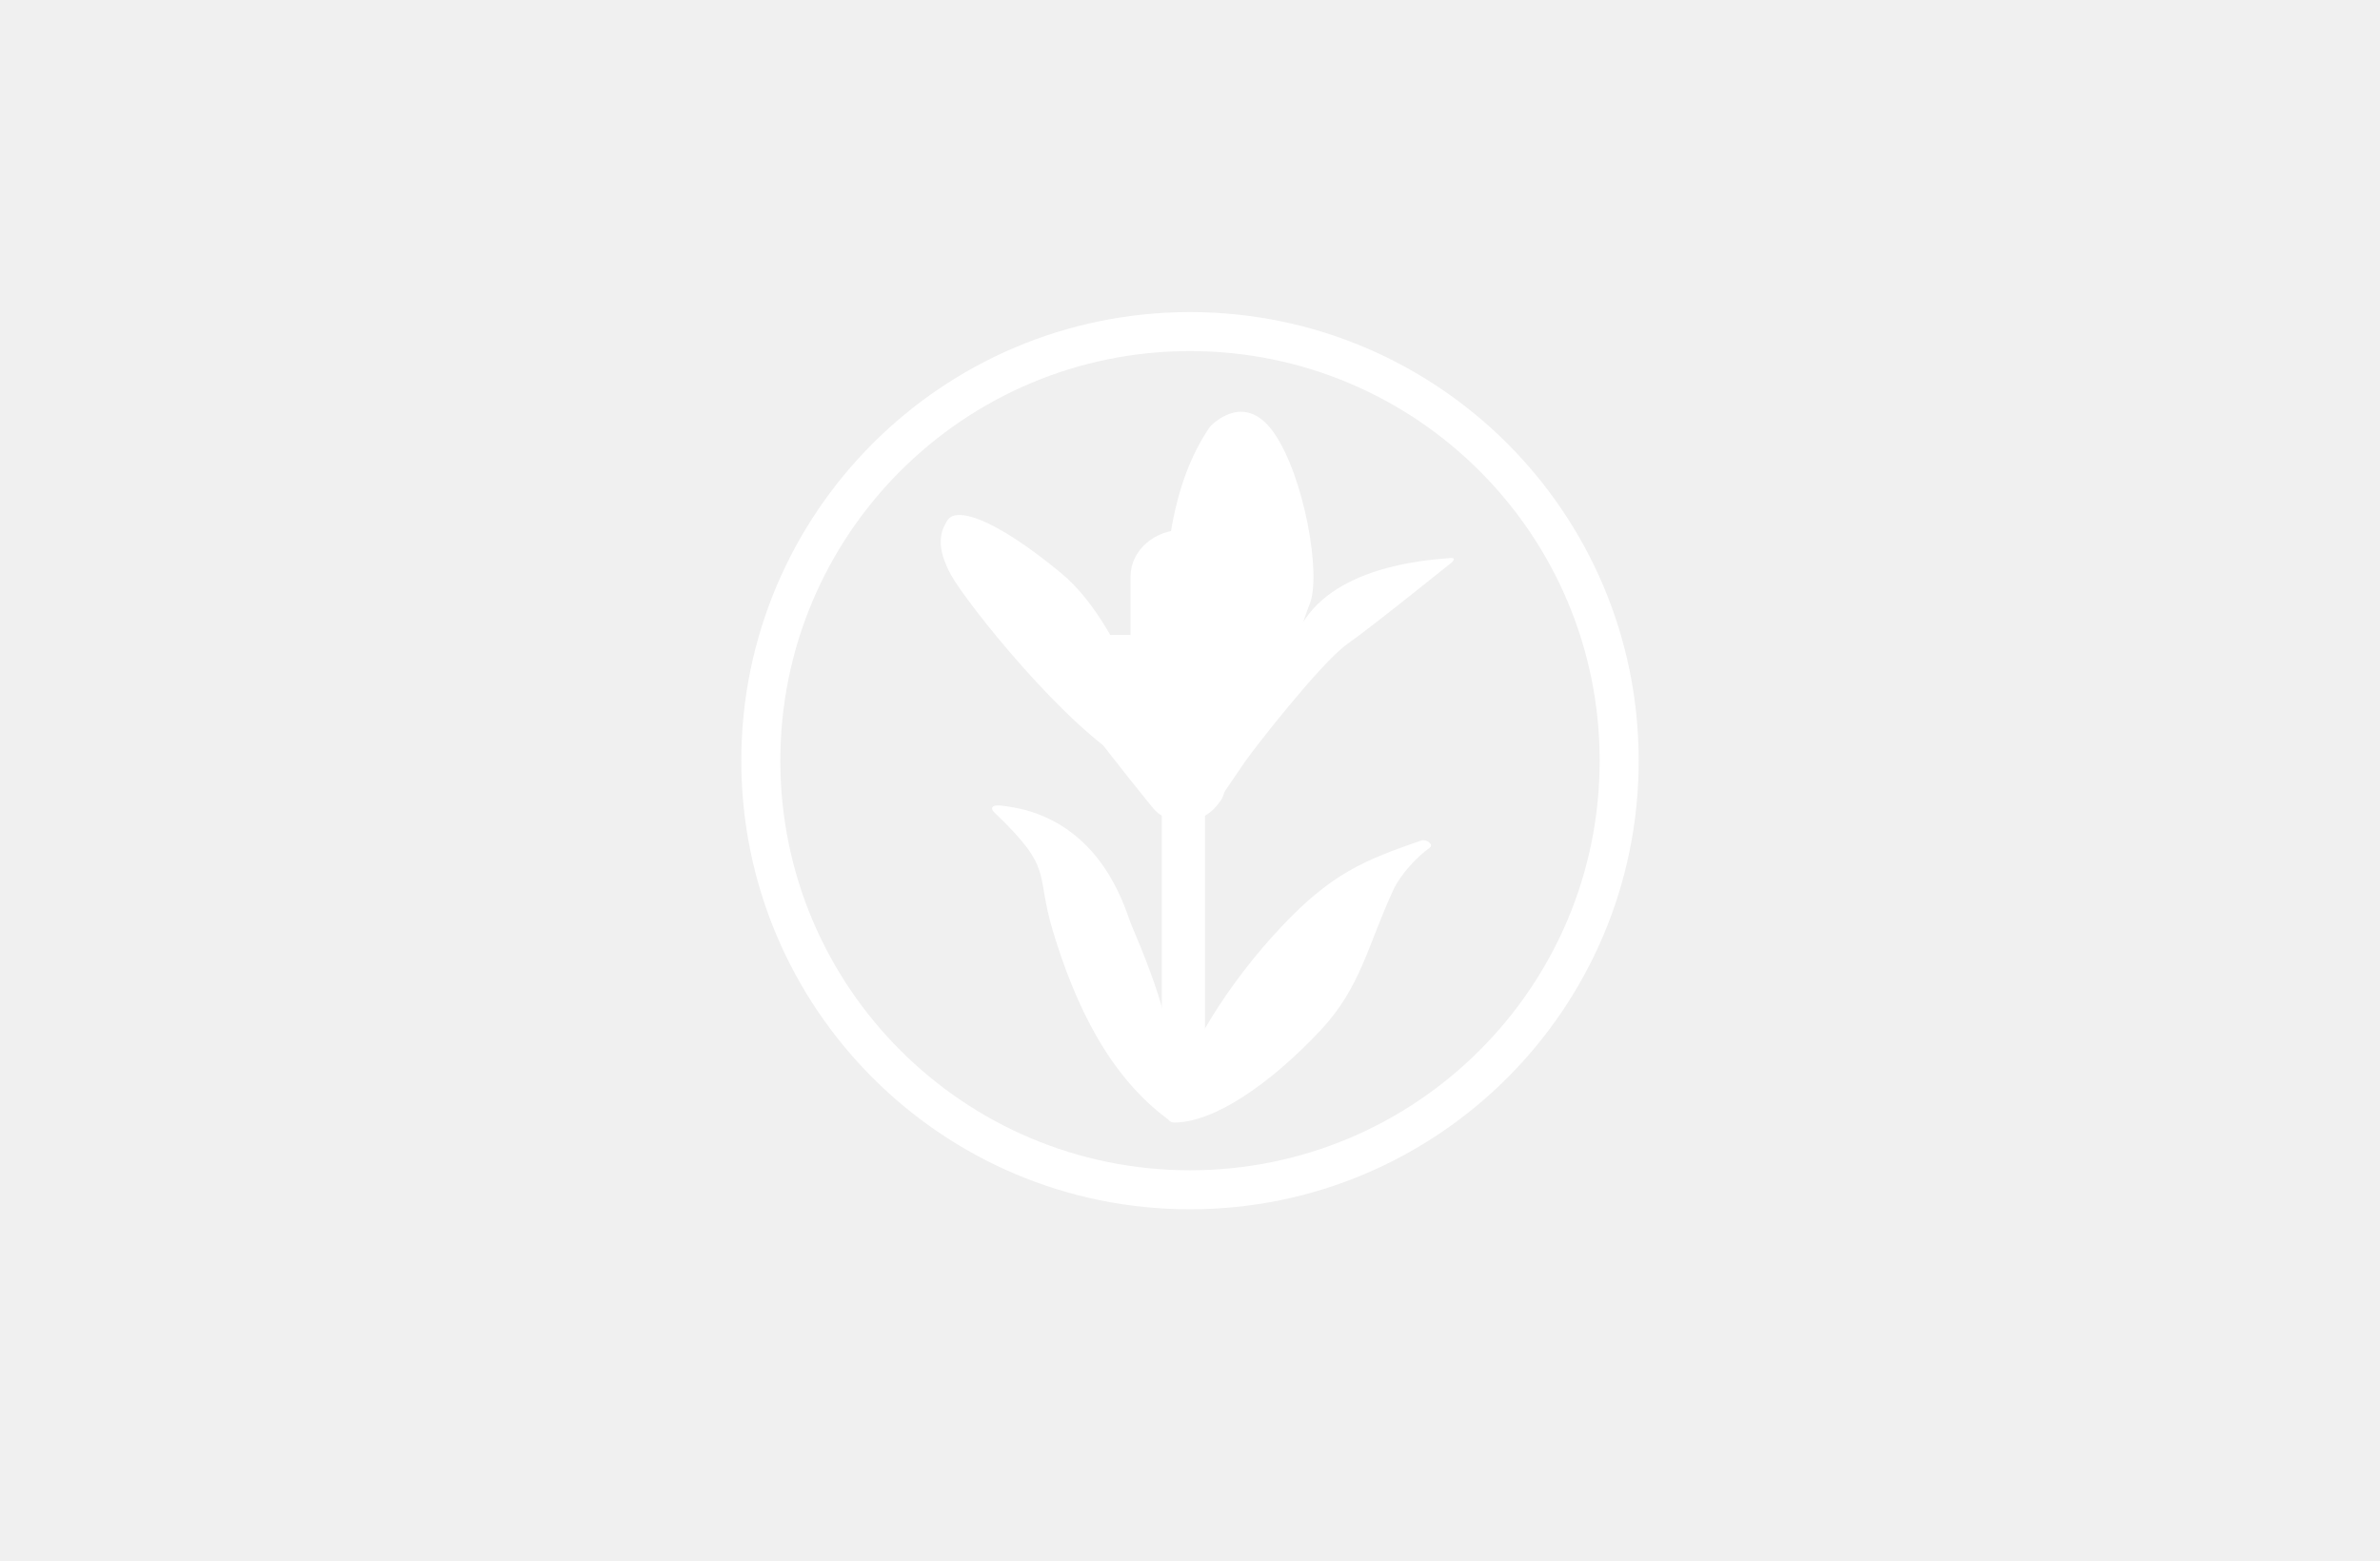
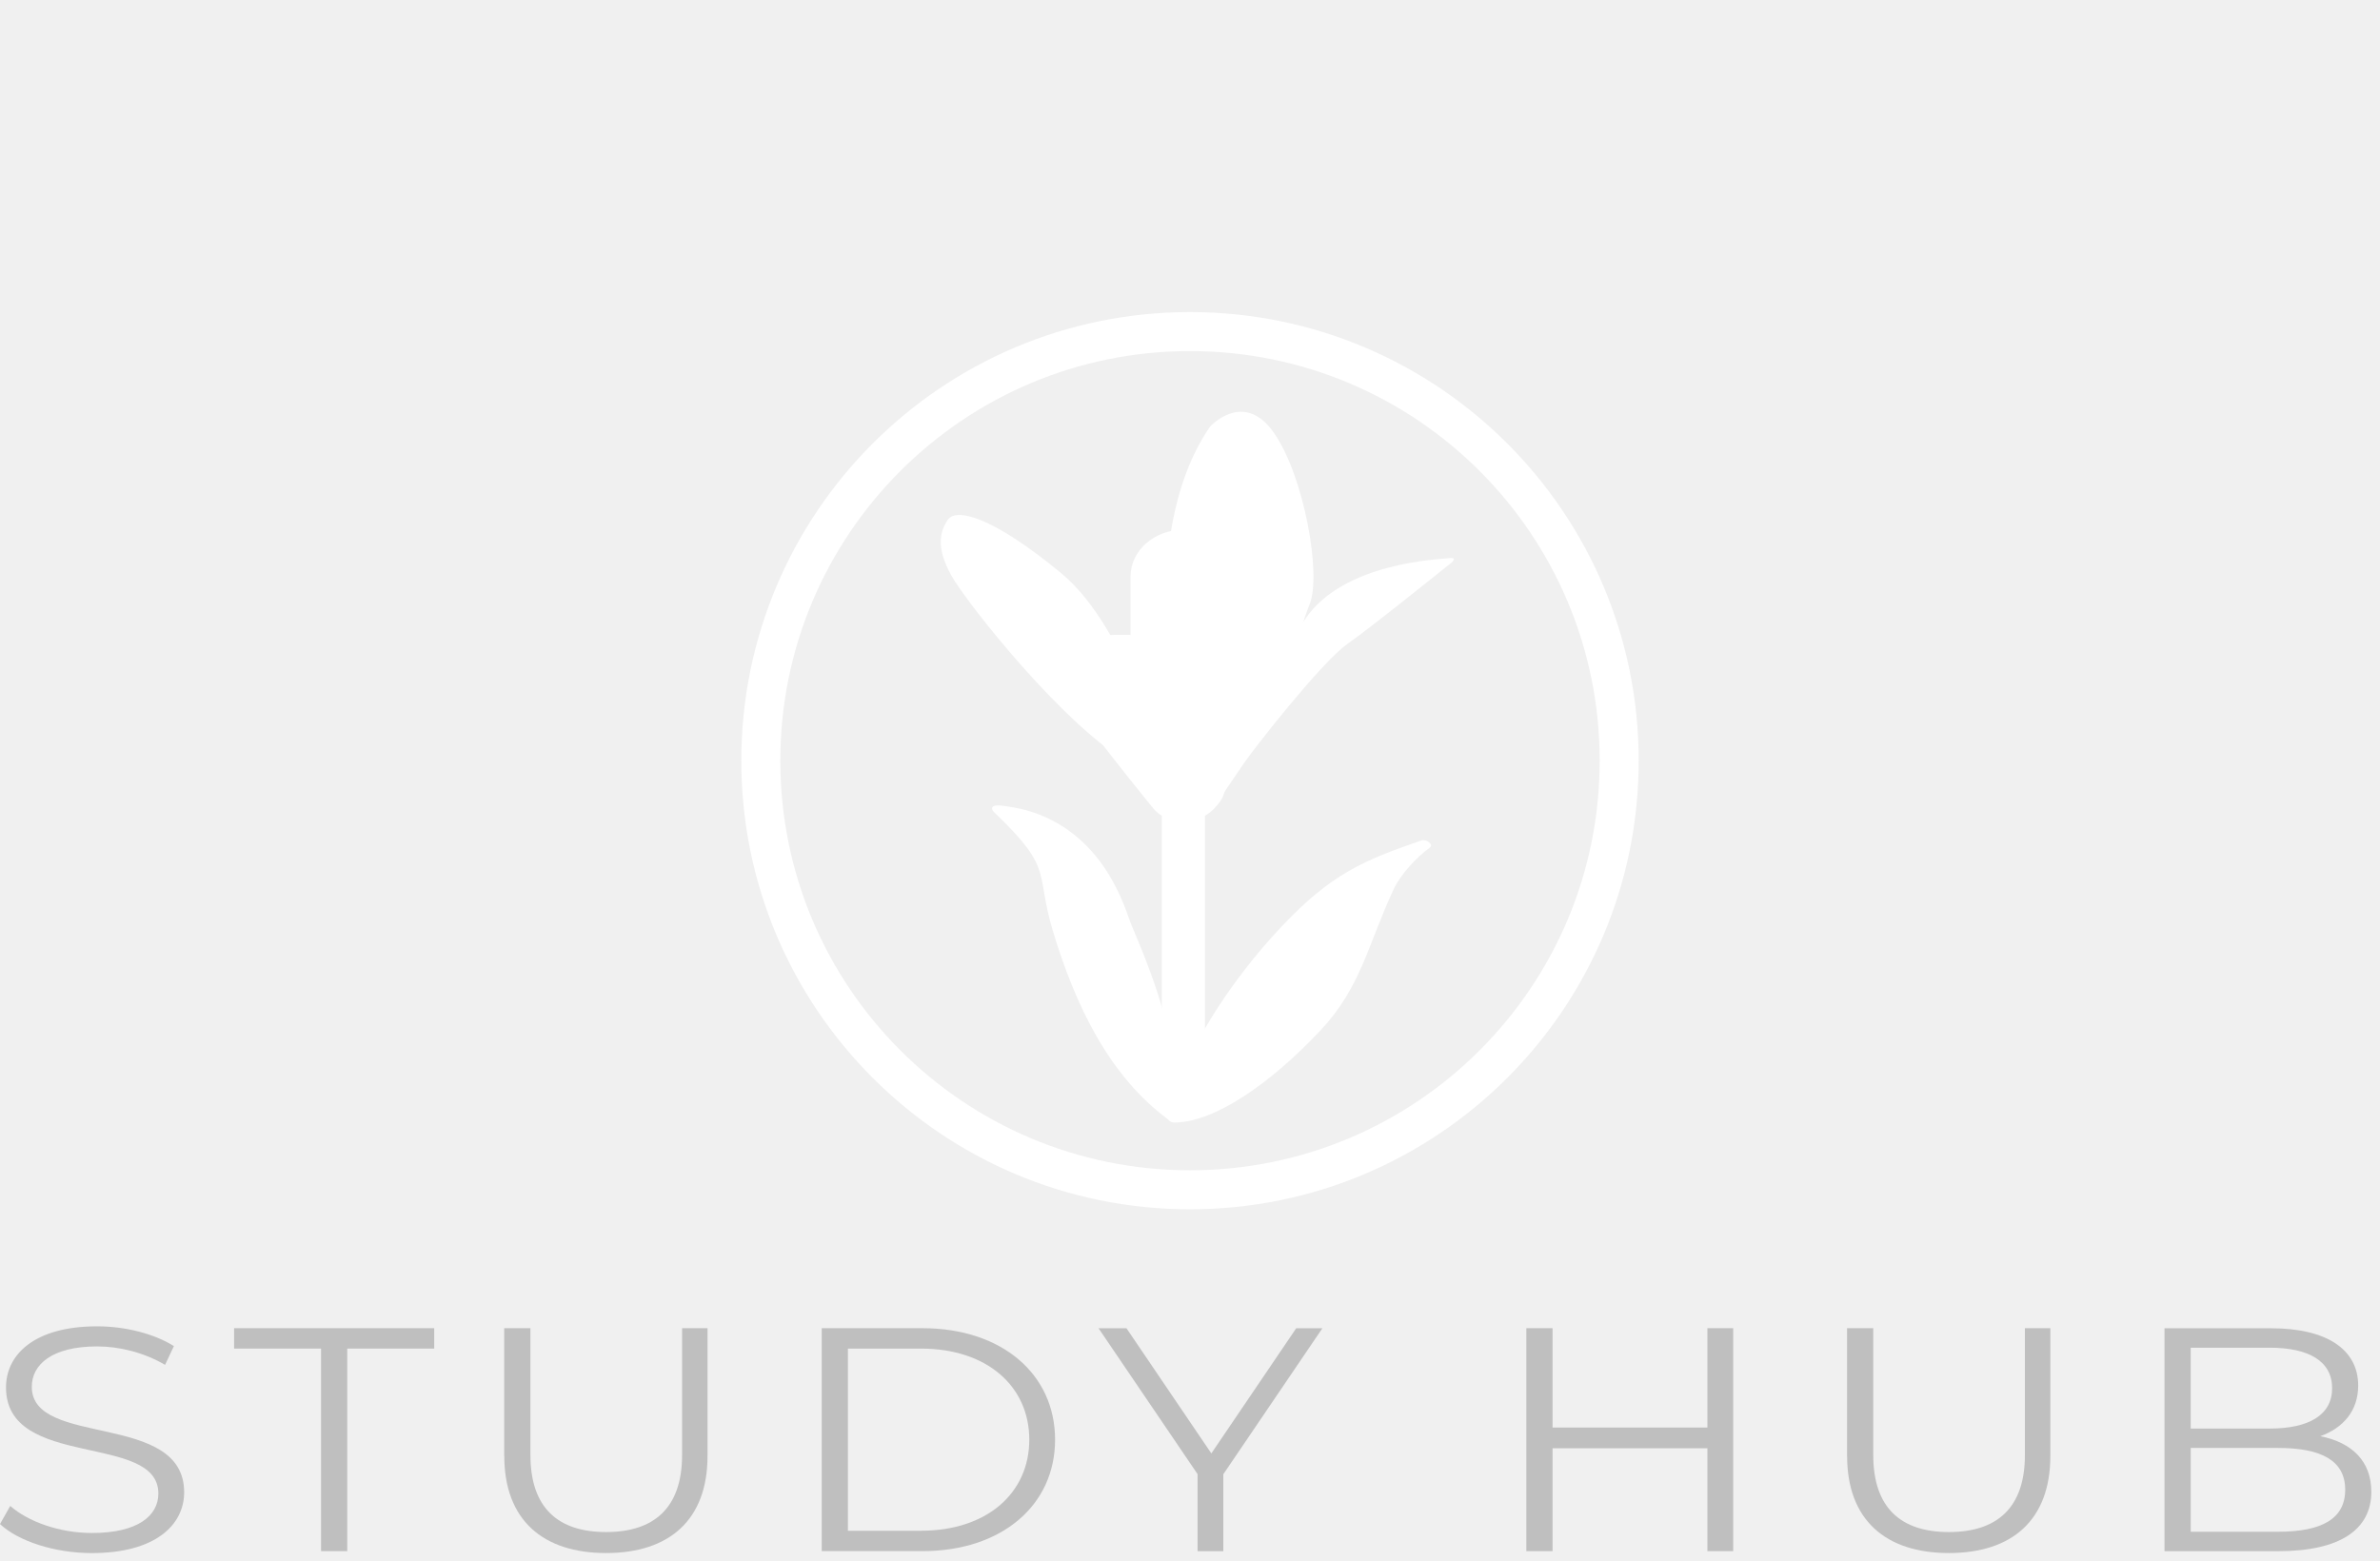
<svg xmlns="http://www.w3.org/2000/svg" width="61" height="40" viewBox="0 0 61 40" fill="none">
  <path d="M25.482 20.822C25.379 20.724 25.415 20.627 25.639 20.649C25.863 20.671 26.156 20.729 26.303 20.771C28.213 21.306 28.785 23.119 28.963 23.619C29.039 23.832 29.664 25.193 29.893 26.274C30.14 27.437 29.991 28.332 30.05 28.776L29.988 28.732C28.408 27.59 27.55 25.721 26.994 23.894C26.518 22.335 27.039 22.311 25.481 20.822H25.482Z" fill="white" />
  <path d="M30.884 18.884C30.884 18.613 30.636 18.393 30.331 18.393C30.025 18.393 29.777 18.613 29.777 18.884V28.251C29.777 28.522 30.025 28.742 30.331 28.742C30.636 28.742 30.884 28.522 30.884 28.251V18.884Z" fill="white" />
  <path d="M33.84 26.418C32.55 27.791 31.115 28.776 30.096 28.776C29.99 28.776 29.905 28.69 29.927 28.603C30.321 27.021 31.497 25.188 32.832 23.768C34.113 22.405 34.943 22.057 36.431 21.545C36.559 21.501 36.753 21.652 36.647 21.728C36.298 21.979 35.889 22.432 35.718 22.799C35.055 24.222 34.887 25.303 33.841 26.418L33.84 26.418Z" fill="white" />
  <path d="M31.013 10.938C31.013 10.938 31.876 9.981 32.651 11.095C33.428 12.21 33.874 14.743 33.566 15.489C33.259 16.235 32.724 18.498 31.818 19.626C30.912 20.753 30.664 20.836 30.406 19.896C30.148 18.956 29.035 13.806 31.013 10.938Z" fill="white" />
  <path d="M29.871 19.895C29.871 19.895 28.985 16.168 27.195 14.69C25.404 13.213 24.497 13.018 24.292 13.326C24.087 13.634 23.985 14.03 24.38 14.747C24.776 15.463 27.347 18.699 28.995 19.592L29.872 19.895H29.871Z" fill="white" />
  <path d="M31.684 14.78C31.684 14.117 31.078 13.58 30.33 13.58C29.582 13.58 28.976 14.117 28.976 14.78V19.281C28.976 19.943 29.582 20.48 30.33 20.48C31.078 20.48 31.684 19.943 31.684 19.281V14.78Z" fill="white" />
  <path d="M30.71 20.362C30.71 20.362 30.708 20.972 31.078 20.747C31.078 20.747 31.699 19.837 31.896 19.545C32.092 19.253 33.858 16.983 34.531 16.51C35.203 16.037 37.179 14.438 37.175 14.445C37.171 14.453 37.395 14.274 37.136 14.308C36.878 14.342 34.44 14.416 33.456 15.863C32.473 17.309 31.04 19.493 30.897 19.856C30.754 20.218 30.712 20.363 30.712 20.363L30.71 20.362Z" fill="white" />
  <path d="M26.83 16.411C26.83 16.411 30.02 15.931 31.168 16.766C31.27 16.84 31.334 16.947 31.351 17.063C31.432 17.639 31.679 19.633 31.329 20.454C31.329 20.454 31.03 21.003 30.545 21.002C30.545 21.002 29.917 21.157 29.565 20.73C29.213 20.303 26.42 16.852 26.609 16.591C26.72 16.438 26.83 16.41 26.83 16.41V16.411Z" fill="white" />
  <circle cx="30.5" cy="19.5" r="11" stroke="white" />
+   <path d="M0 39.069L0.263 38.604C0.716 39.005 1.522 39.298 2.356 39.298C3.543 39.298 4.059 38.849 4.059 38.286C4.059 36.719 0.154 37.681 0.154 35.567C0.154 34.726 0.879 34 2.491 34C3.207 34 3.95 34.188 4.457 34.507L4.231 34.988C3.688 34.669 3.052 34.515 2.491 34.515C1.331 34.515 0.815 34.98 0.815 35.551C0.815 37.118 4.72 36.172 4.72 38.254C4.72 39.095 3.977 39.813 2.356 39.813C1.404 39.813 0.471 39.51 0 39.069Z" fill="#BFBFBF" />
+   <path d="M8.229 34.571H6V34.048H11.129V34.571H8.9V39.763H8.229V34.571Z" fill="#BFBFBF" />
+   <path d="M12.923 37.322V34.048H13.595V37.298C13.595 38.653 14.302 39.274 15.534 39.274C16.766 39.274 17.482 38.653 17.482 37.298V34.048H18.134V37.322C18.134 38.963 17.155 39.812 15.534 39.812C13.912 39.812 12.925 38.963 12.925 37.322H12.923Z" fill="#BFBFBF" />
+   <path d="M21.061 34.048H23.643C25.674 34.048 27.042 35.224 27.042 36.906C27.042 38.587 25.674 39.763 23.643 39.763H21.061V34.048ZM23.608 39.24C25.293 39.24 26.381 38.276 26.381 36.906C26.381 35.535 25.293 34.571 23.608 34.571H21.732V39.241H23.608V39.24Z" fill="#BFBFBF" />
+   <path d="M31.354 37.789V39.764H30.694V37.789L28.156 34.05H28.872L31.047 37.258L33.222 34.05H33.893L31.356 37.789H31.354Z" fill="#BFBFBF" />
+   <path d="M44.422 34.048V39.763H43.761V37.126H39.792V39.763H39.121V34.048H39.792V36.595H43.761V34.048H44.422Z" fill="#BFBFBF" />
+   <path d="M47.34 37.322V34.048H48.012V37.298C48.012 38.653 48.719 39.274 49.951 39.274C51.183 39.274 51.899 38.653 51.899 37.298V34.048H52.551V37.322C52.551 38.963 51.572 39.812 49.951 39.812C48.329 39.812 47.342 38.963 47.342 37.322H47.34Z" fill="#BFBFBF" />
+   <path d="M60.778 38.238C60.778 39.209 59.98 39.764 58.394 39.764H55.477V34.05H58.212C59.627 34.05 60.441 34.589 60.441 35.519C60.441 36.172 60.052 36.605 59.471 36.817C60.288 36.98 60.777 37.462 60.777 38.238H60.778ZM56.148 34.547V36.621H58.169C59.184 36.621 59.773 36.27 59.773 35.585C59.773 34.899 59.184 34.548 58.169 34.548H56.148V34.547ZM60.108 38.188C60.108 37.445 59.501 37.118 58.387 37.118H56.149V39.266H58.387C59.501 39.266 60.108 38.939 60.108 38.188Z" fill="#BFBFBF" />
</svg>
